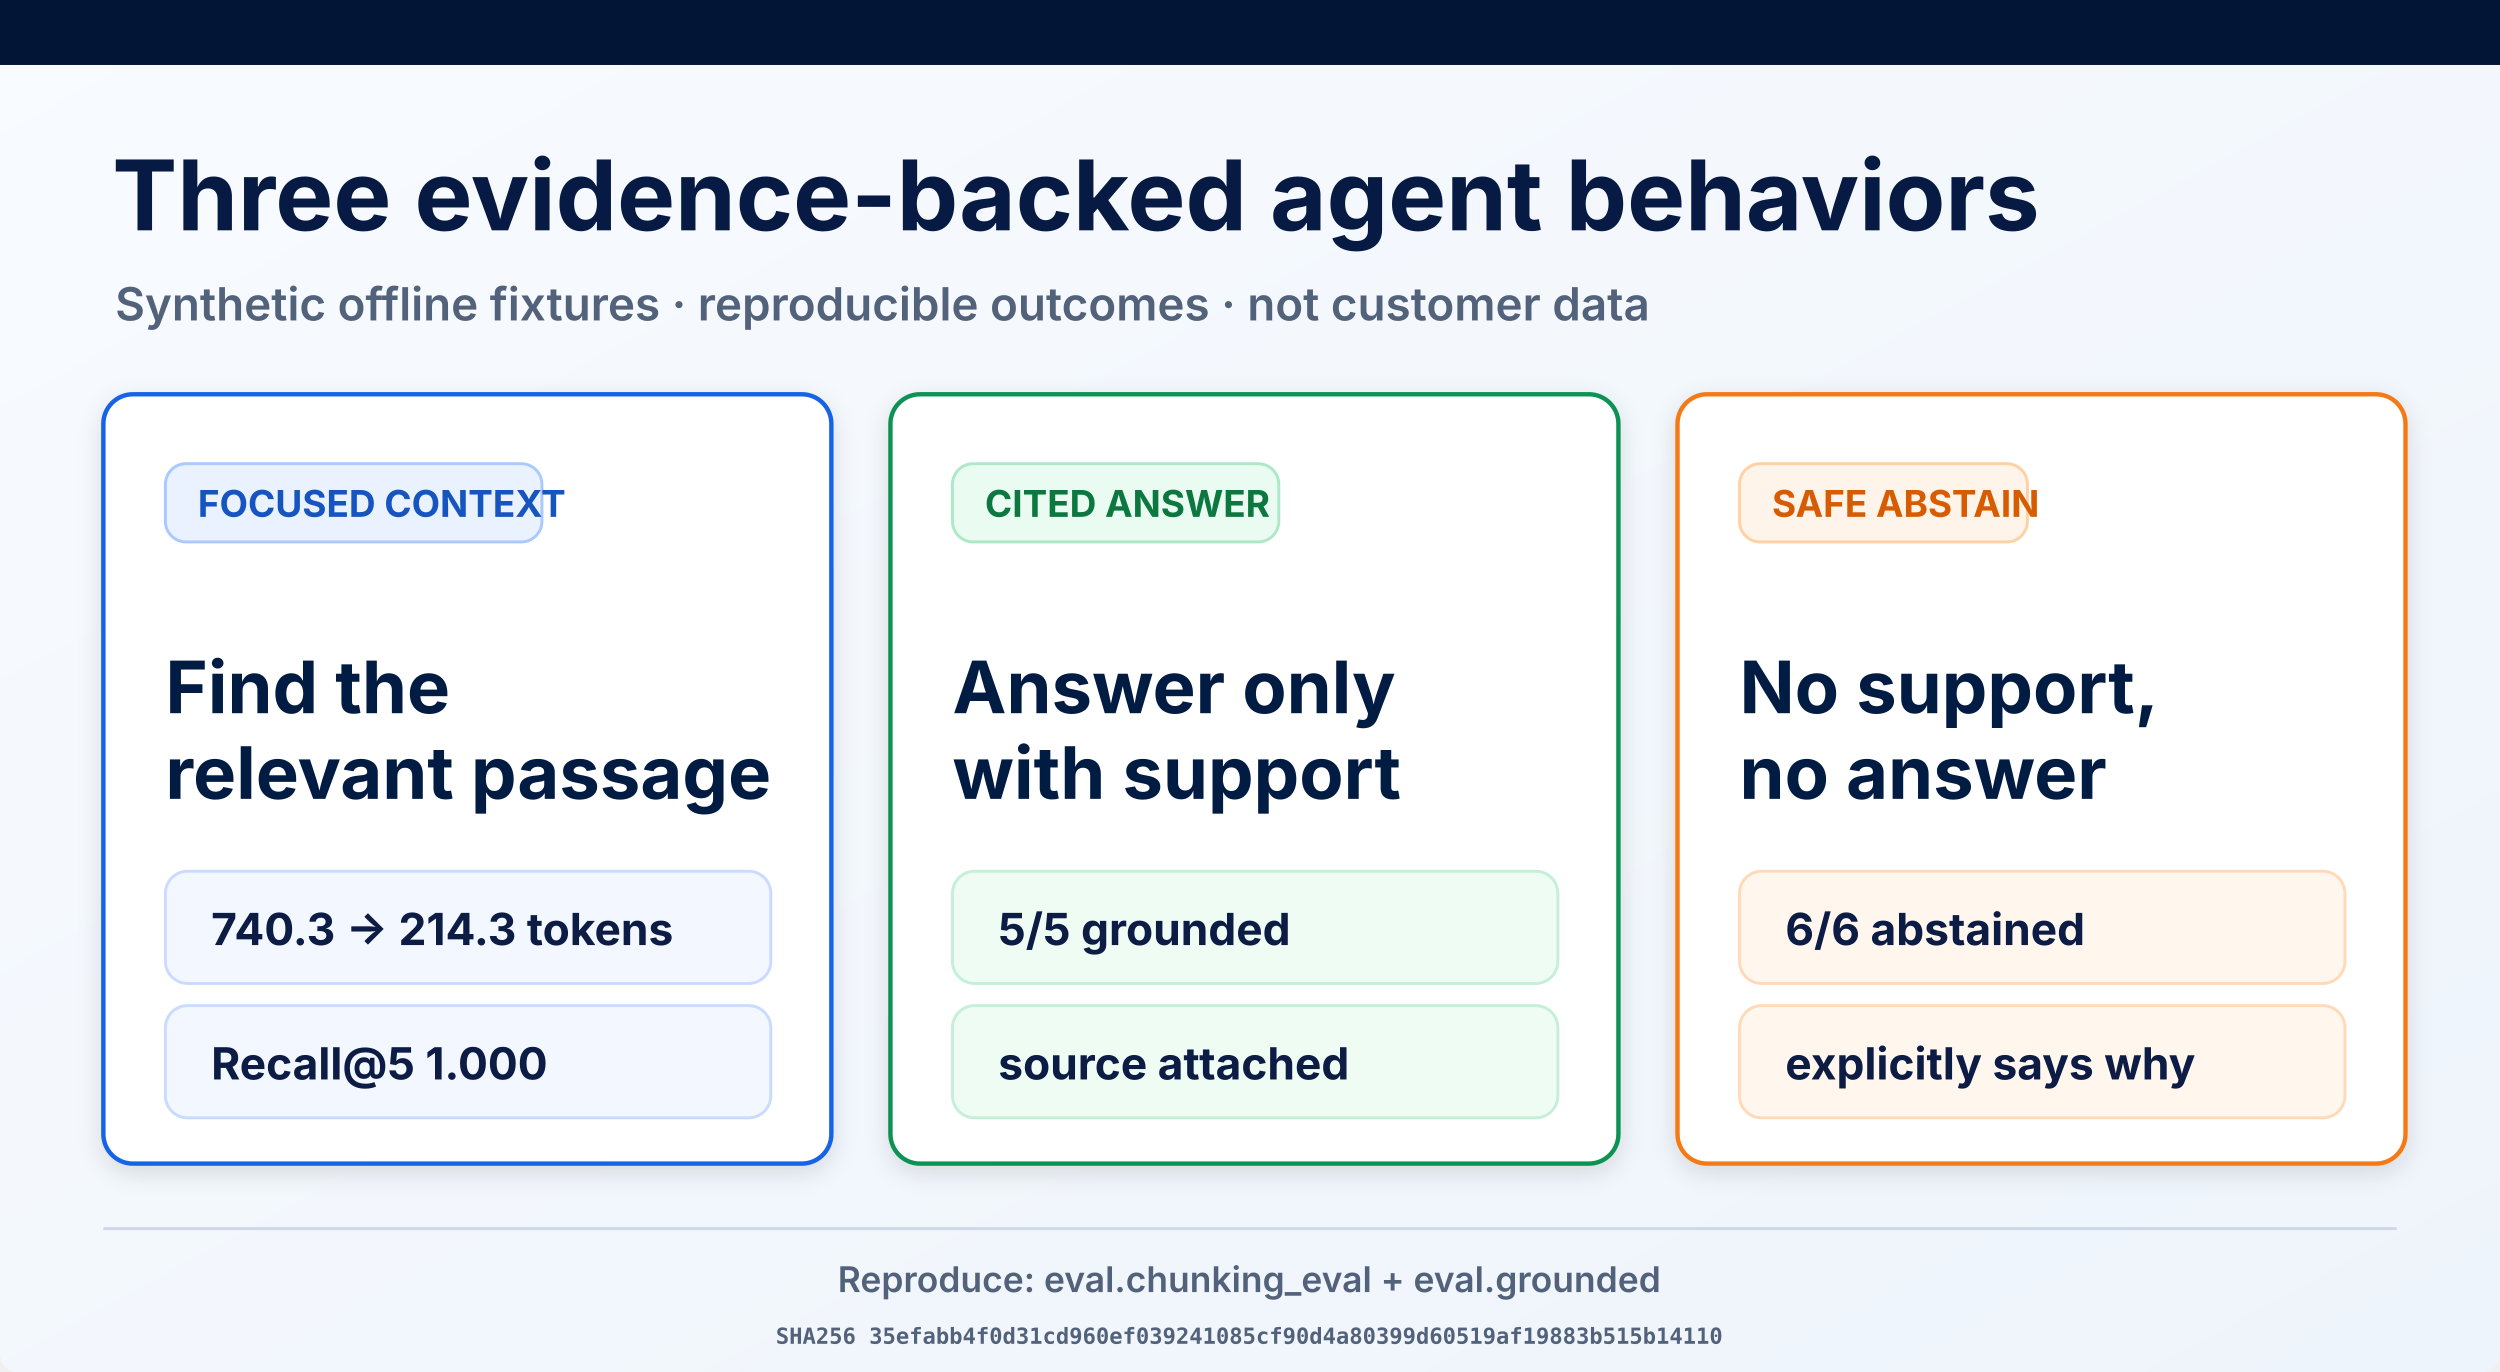
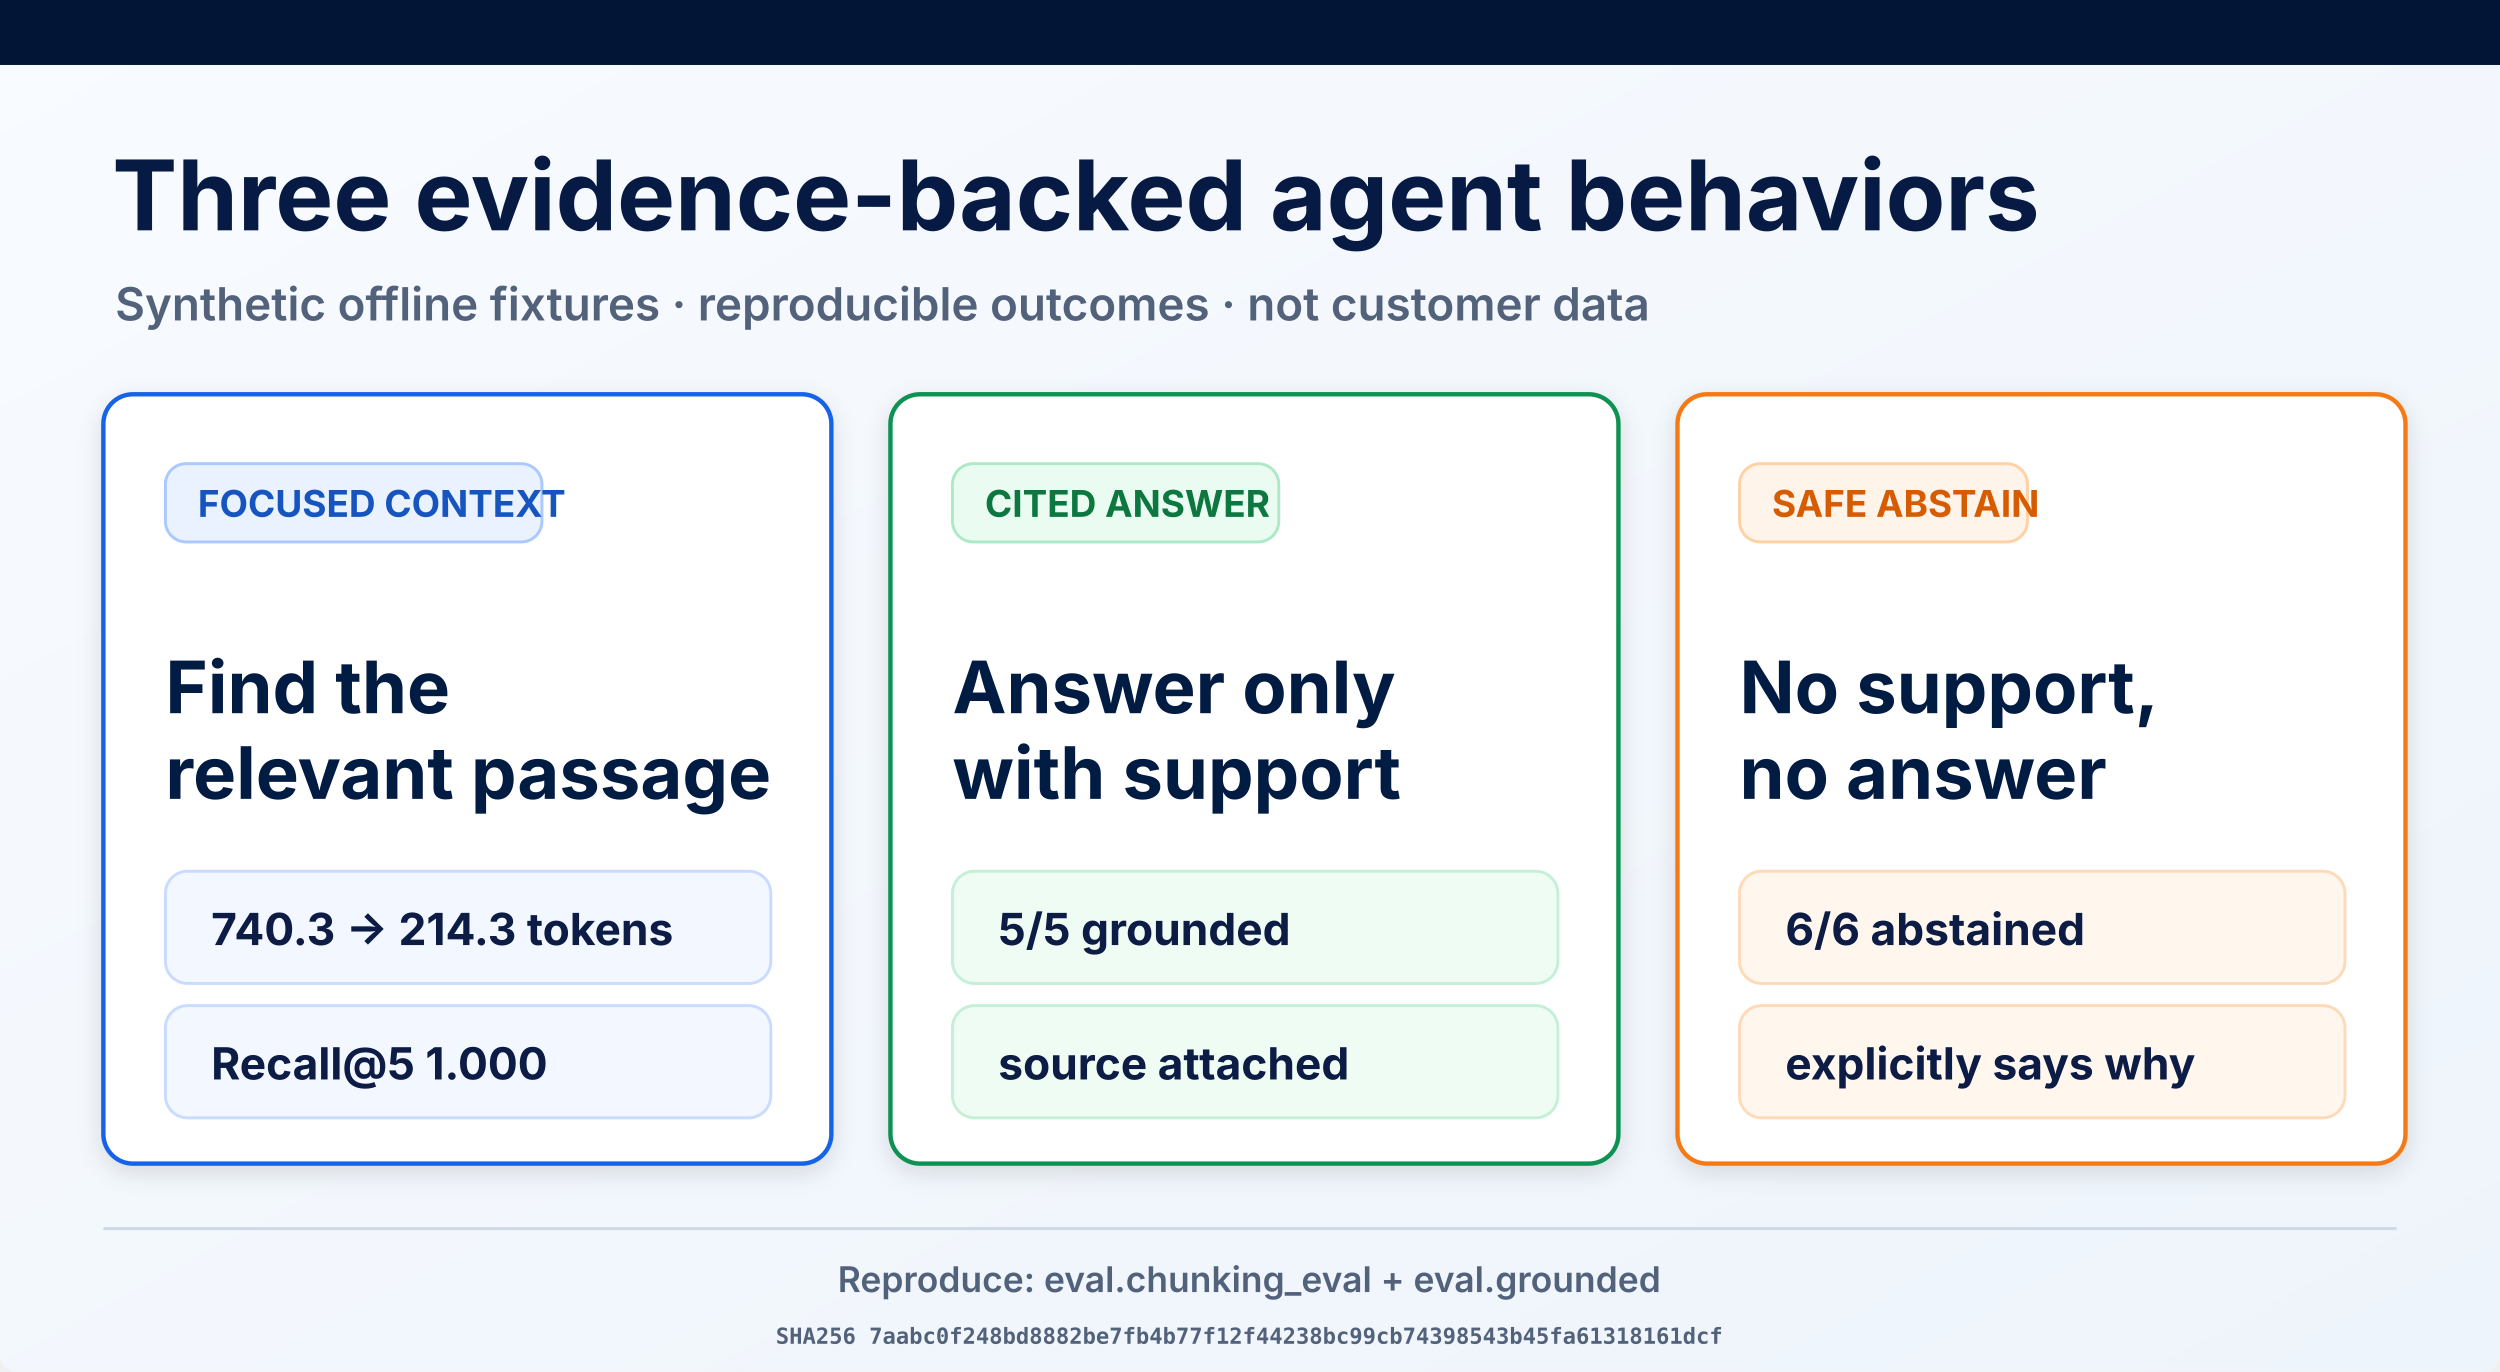
<svg xmlns="http://www.w3.org/2000/svg" width="1693" height="929" viewBox="0 0 1693 929" role="img" aria-labelledby="title desc">
  <defs>
    <linearGradient id="page" x1="0" y1="0" x2="1" y2="1">
      <stop offset="0" stop-color="#f8fbff" />
      <stop offset="1" stop-color="#eef4fb" />
    </linearGradient>
    <filter id="shadow" x="-10%" y="-10%" width="120%" height="130%">
      <feDropShadow dx="0" dy="5" stdDeviation="8" flood-opacity=".12" />
    </filter>
  </defs>
  <rect width="1693" height="929" rx="12" fill="url(#page)" />
  <rect width="1693" height="44" fill="#021536" />
  <text x="76" y="156" font-family="Inter, Arial, sans-serif" font-size="66" font-weight="700" fill="#061a43">Three evidence-backed agent behaviors</text>
  <text x="78" y="217" font-family="Inter, Arial, sans-serif" font-size="31" font-weight="600" fill="#53627b">Synthetic offline fixtures · reproducible outcomes · not customer data</text>
  <g filter="url(#shadow)">
    <rect x="70" y="267" width="493" height="521" rx="20" fill="#fff" stroke="#1763e8" stroke-width="3" />
    <rect x="112" y="314" width="255" height="53" rx="14" fill="#eaf2ff" stroke="#a9c9ff" stroke-width="2" />
    <text x="134" y="350" font-family="Inter, Arial, sans-serif" font-size="25" font-weight="700" fill="#1554c0">FOCUSED CONTEXT</text>
    <text x="112" y="483" font-family="Inter, Arial, sans-serif" font-size="49" font-weight="700" fill="#061a43">Find the</text>
    <text x="112" y="541" font-family="Inter, Arial, sans-serif" font-size="49" font-weight="700" fill="#061a43">relevant passage</text>
    <rect x="112" y="590" width="410" height="76" rx="15" fill="#f3f7ff" stroke="#c9dcff" stroke-width="2" />
    <text x="143" y="640" font-family="Inter, Arial, sans-serif" font-size="30" font-weight="700" fill="#0a1b44">740.3 → 214.3 tokens</text>
    <rect x="112" y="681" width="410" height="76" rx="15" fill="#f3f7ff" stroke="#c9dcff" stroke-width="2" />
    <text x="143" y="731" font-family="Inter, Arial, sans-serif" font-size="30" font-weight="700" fill="#0a1b44">Recall@5 1.000</text>
  </g>
  <g filter="url(#shadow)">
    <rect x="603" y="267" width="493" height="521" rx="20" fill="#fff" stroke="#109252" stroke-width="3" />
    <rect x="645" y="314" width="221" height="53" rx="14" fill="#eafbf1" stroke="#ade9c7" stroke-width="2" />
    <text x="667" y="350" font-family="Inter, Arial, sans-serif" font-size="25" font-weight="700" fill="#08773f">CITED ANSWER</text>
    <text x="645" y="483" font-family="Inter, Arial, sans-serif" font-size="49" font-weight="700" fill="#061a43">Answer only</text>
    <text x="645" y="541" font-family="Inter, Arial, sans-serif" font-size="49" font-weight="700" fill="#061a43">with support</text>
    <rect x="645" y="590" width="410" height="76" rx="15" fill="#effcf4" stroke="#c5efd6" stroke-width="2" />
    <text x="676" y="640" font-family="Inter, Arial, sans-serif" font-size="30" font-weight="700" fill="#0a1b44">5/5 grounded</text>
    <rect x="645" y="681" width="410" height="76" rx="15" fill="#effcf4" stroke="#c5efd6" stroke-width="2" />
    <text x="676" y="731" font-family="Inter, Arial, sans-serif" font-size="30" font-weight="700" fill="#0a1b44">source attached</text>
  </g>
  <g filter="url(#shadow)">
    <rect x="1136" y="267" width="493" height="521" rx="20" fill="#fff" stroke="#f57a19" stroke-width="3" />
    <rect x="1178" y="314" width="195" height="53" rx="14" fill="#fff4e9" stroke="#ffd1a4" stroke-width="2" />
    <text x="1200" y="350" font-family="Inter, Arial, sans-serif" font-size="25" font-weight="700" fill="#d75c06">SAFE ABSTAIN</text>
    <text x="1178" y="483" font-family="Inter, Arial, sans-serif" font-size="49" font-weight="700" fill="#061a43">No support,</text>
    <text x="1178" y="541" font-family="Inter, Arial, sans-serif" font-size="49" font-weight="700" fill="#061a43">no answer</text>
    <rect x="1178" y="590" width="410" height="76" rx="15" fill="#fff7ee" stroke="#ffdab9" stroke-width="2" />
    <text x="1209" y="640" font-family="Inter, Arial, sans-serif" font-size="30" font-weight="700" fill="#0a1b44">6/6 abstained</text>
    <rect x="1178" y="681" width="410" height="76" rx="15" fill="#fff7ee" stroke="#ffdab9" stroke-width="2" />
    <text x="1209" y="731" font-family="Inter, Arial, sans-serif" font-size="30" font-weight="700" fill="#0a1b44">explicitly says why</text>
  </g>
  <line x1="70" y1="832" x2="1623" y2="832" stroke="#ced8e7" stroke-width="2" />
  <text x="846" y="875" text-anchor="middle" font-family="Inter, Arial, sans-serif" font-size="24" font-weight="600" fill="#53627b">Reproduce: eval.chunking_eval + eval.grounded</text>
-   <text x="846" y="910" text-anchor="middle" font-family="ui-monospace, monospace" font-size="15" font-weight="600" fill="#53627b">SHA256 35efabb4f0d31cd960ef039241085cf90d4a80399d60519af19883b515b14110</text>
+   <text x="846" y="910" text-anchor="middle" font-family="ui-monospace, monospace" font-size="15" font-weight="600" fill="#53627b">SHA256 7aabc0f248bd8882be7fb4b77f12f44238bc99cb74398543b45fa61318161dcf</text>
</svg>
